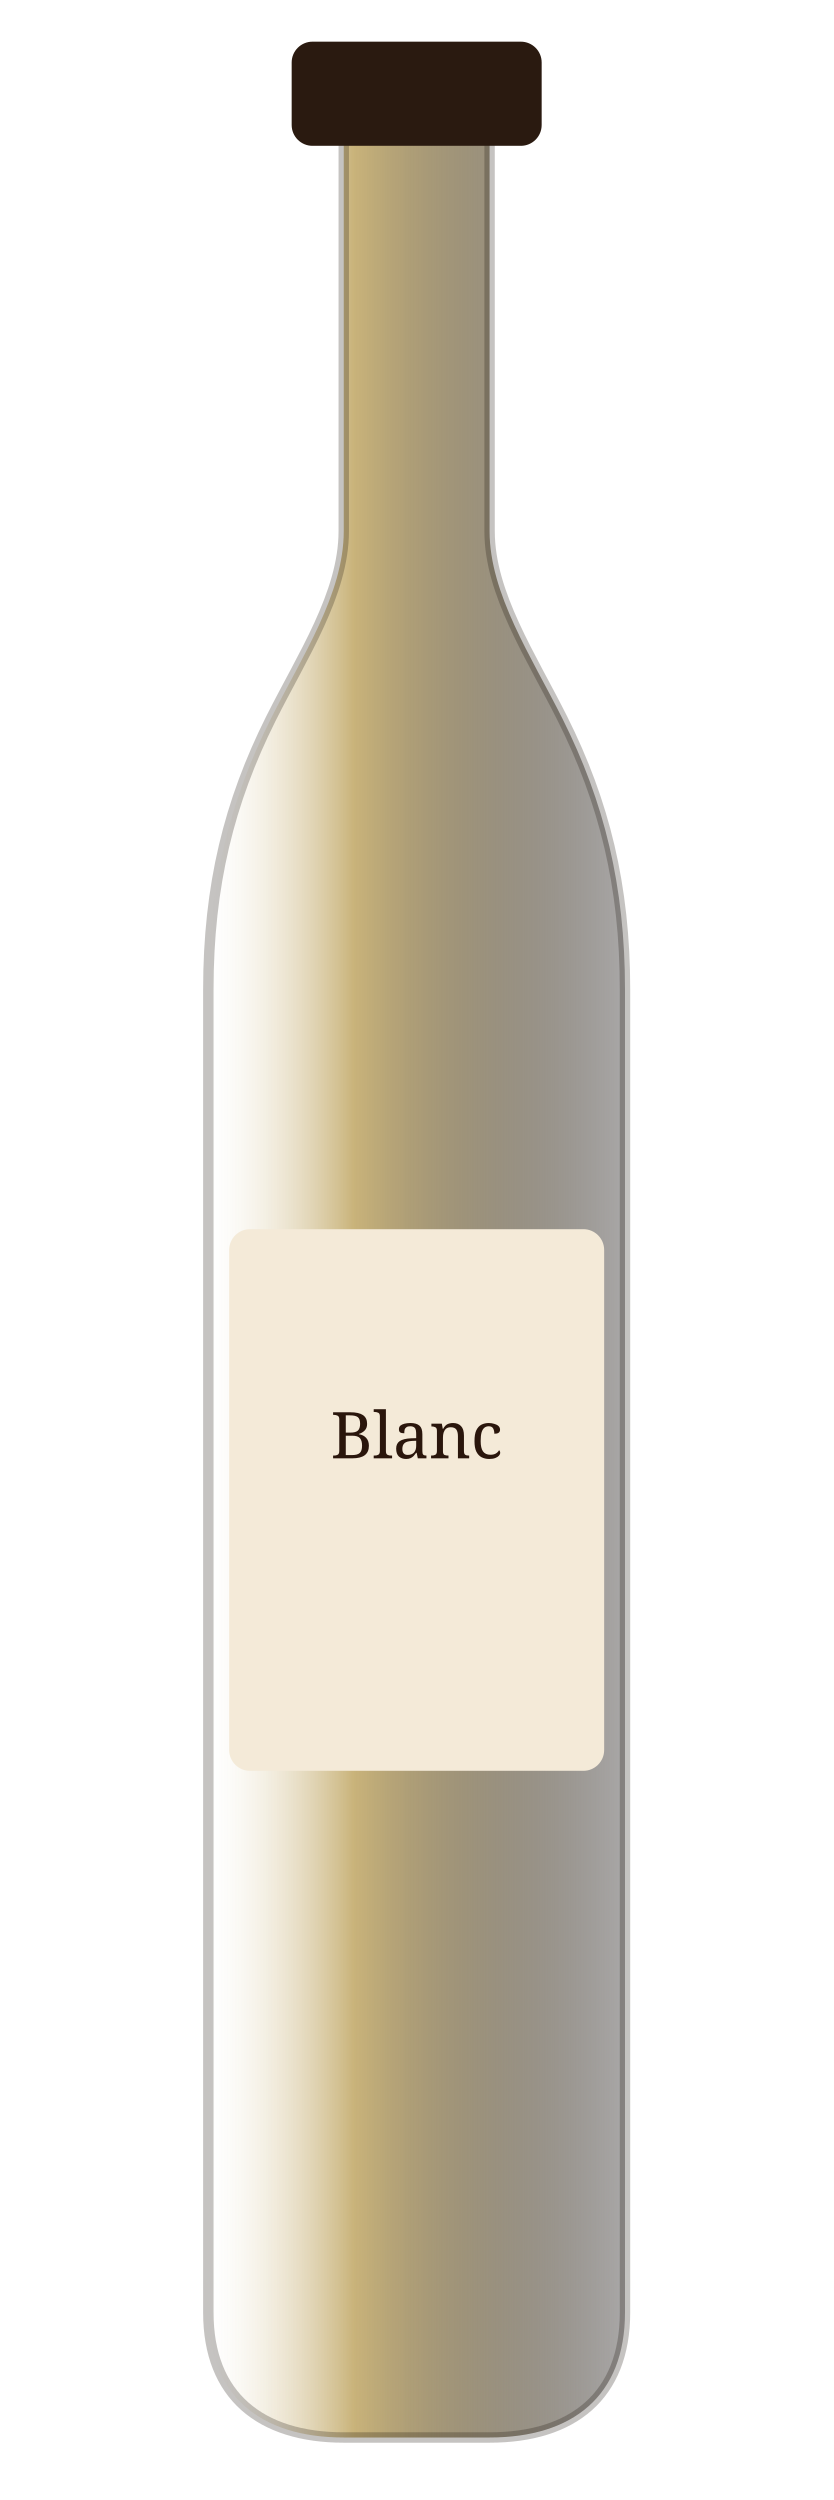
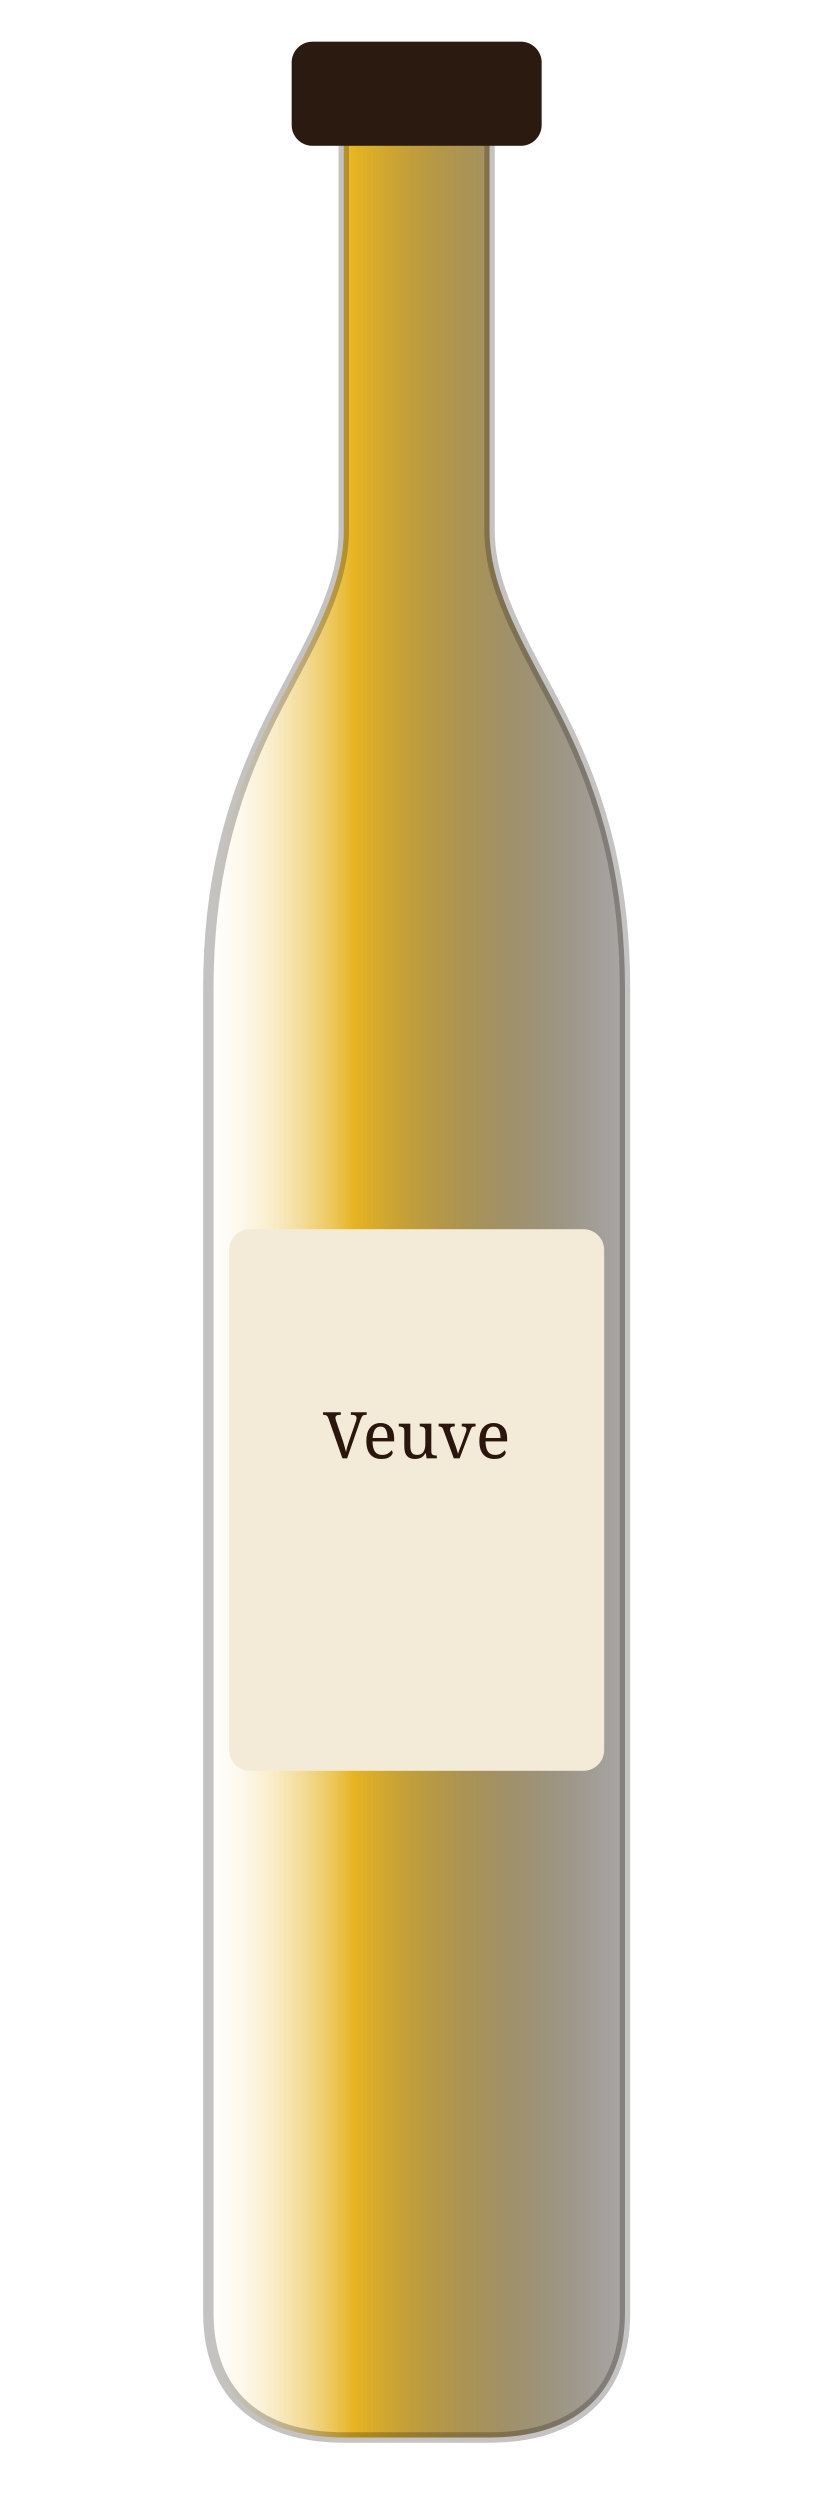
<svg xmlns="http://www.w3.org/2000/svg" viewBox="0 0 80 240" width="80" height="240">
  <defs>
    <linearGradient id="g" x1="0" y1="0" x2="1" y2="0">
      <stop offset="0" stop-color="#ffffff" stop-opacity=".22" />
-       <stop offset=".35" stop-color="#c9b37a" />
+       <stop offset=".35" stop-color="#e6b422" />
      <stop offset="1" stop-color="#0a0504" stop-opacity=".35" />
    </linearGradient>
  </defs>
  <path d="M36 8h8c2 0 3 2 3 5v38c0 6 4 12 7 18 4 8 6 16 6 26v127c0 8-5 12-13 12H33c-8 0-13-4-13-12V95c0-10 2-18 6-26 3-6 7-12 7-18V13c0-3 1-5 3-5z" fill="url(#g)" stroke="#1a100a" stroke-opacity=".25" />
  <rect x="28" y="4" width="24" height="10" rx="2" fill="#2a1a10" />
  <rect x="22" y="118" width="36" height="52" rx="2" fill="#f4ead8" />
-   <text x="40" y="140" text-anchor="middle" font-family="Georgia,serif" font-size="6.2" fill="#2a160c">Blanc</text>
+   <text x="40" y="140" text-anchor="middle" font-family="Georgia,serif" font-size="6.2" fill="#2a160c">Veuve</text>
</svg>
